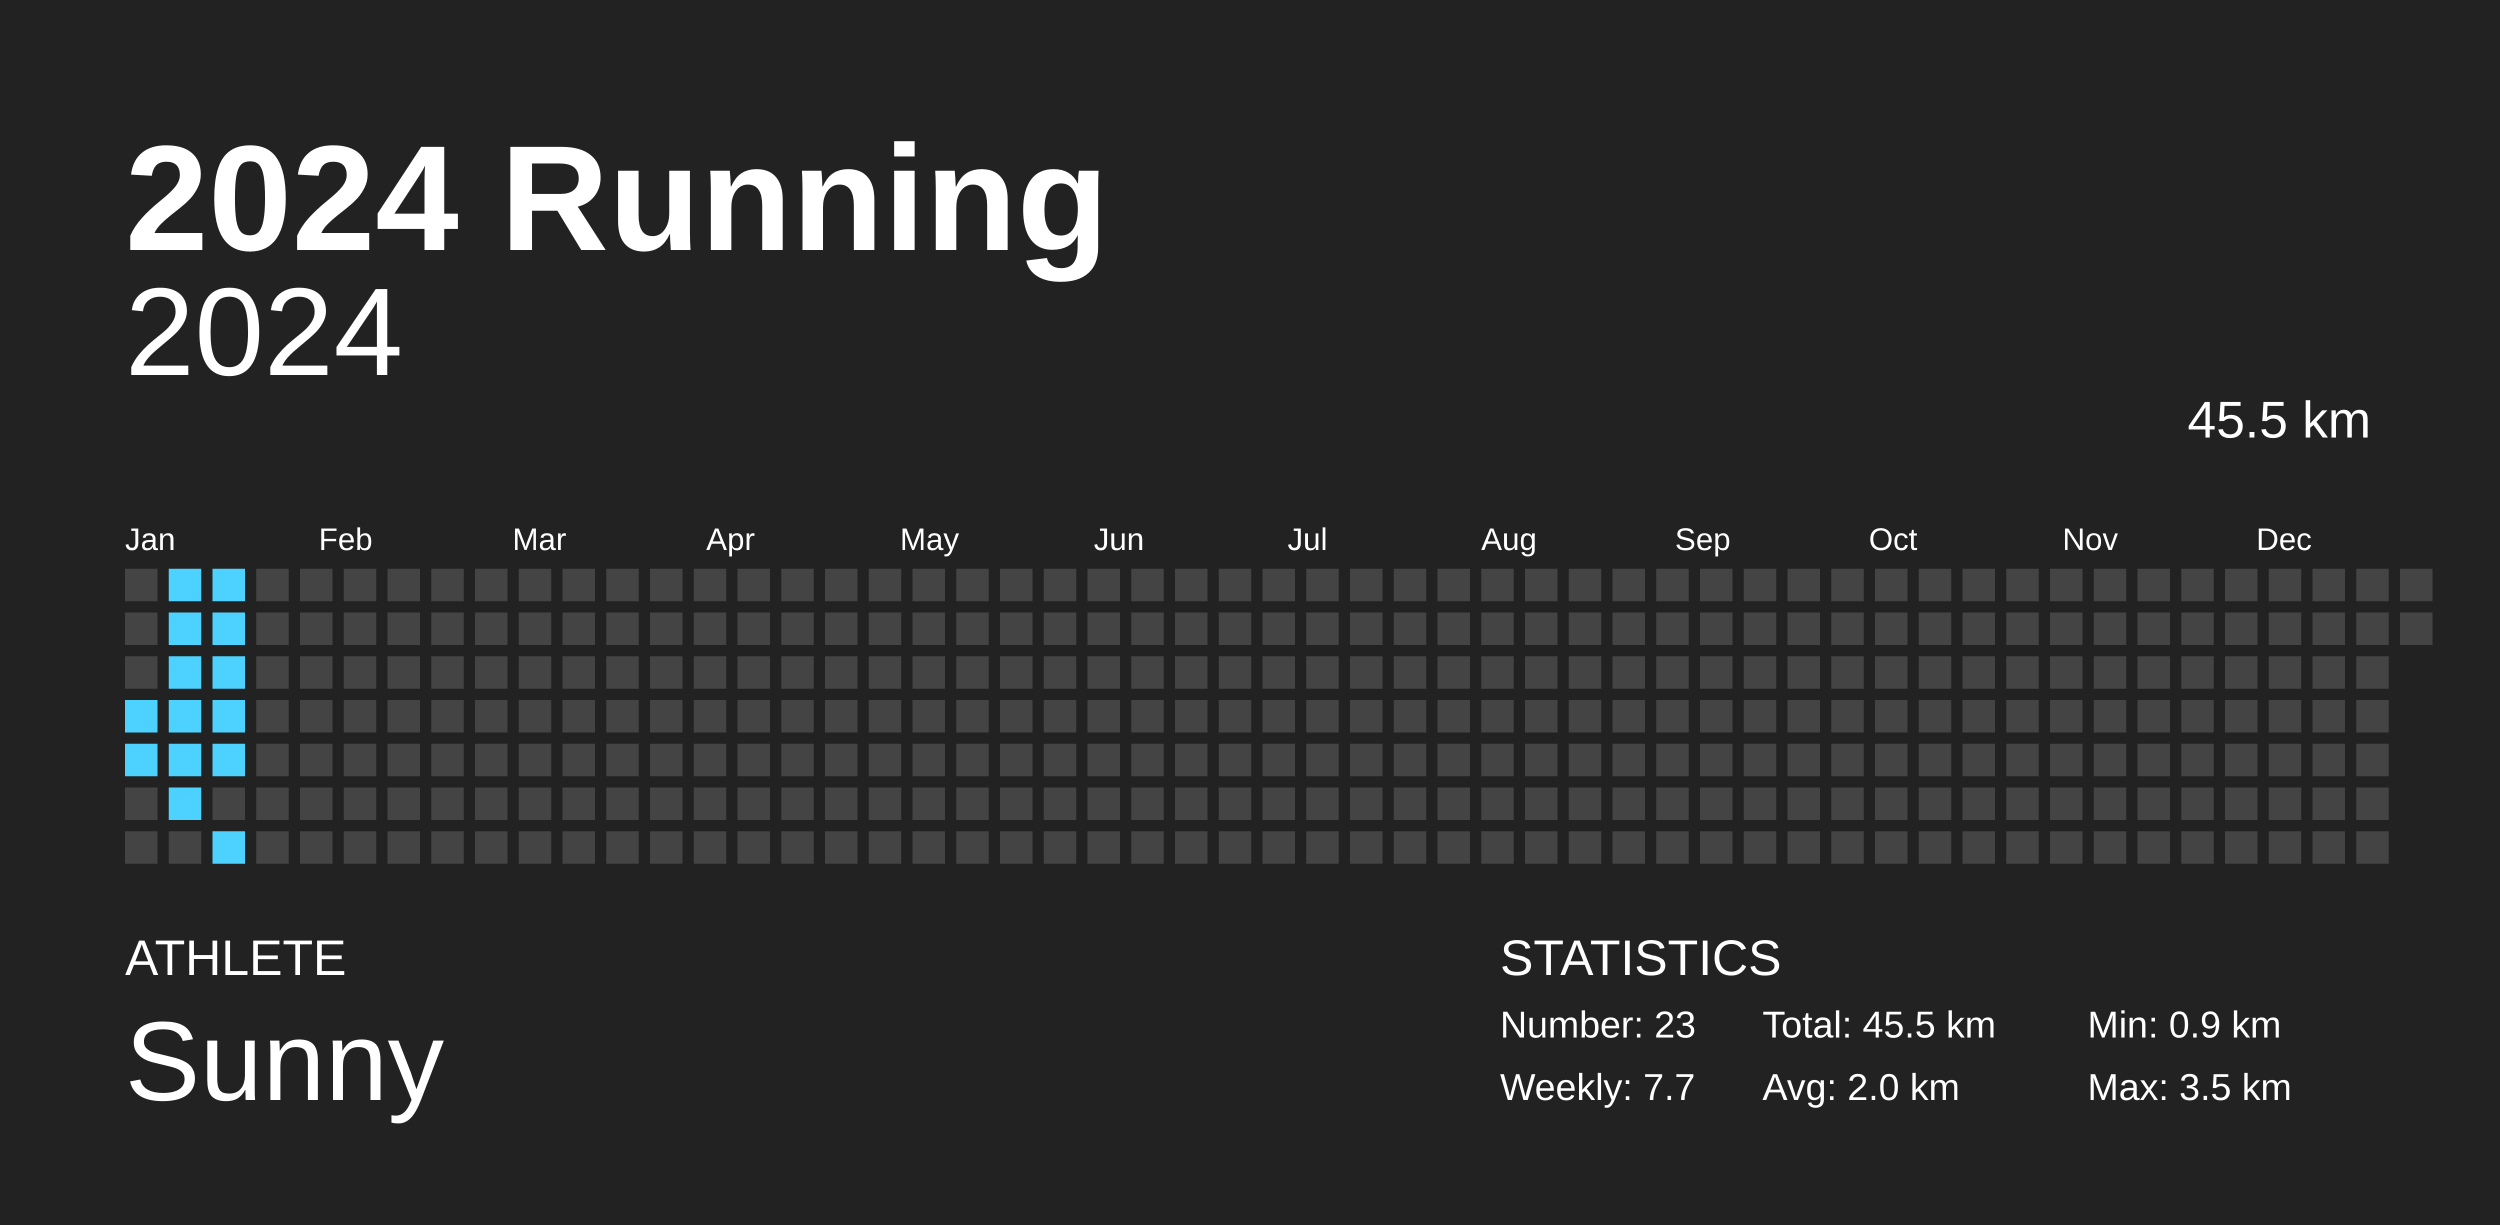
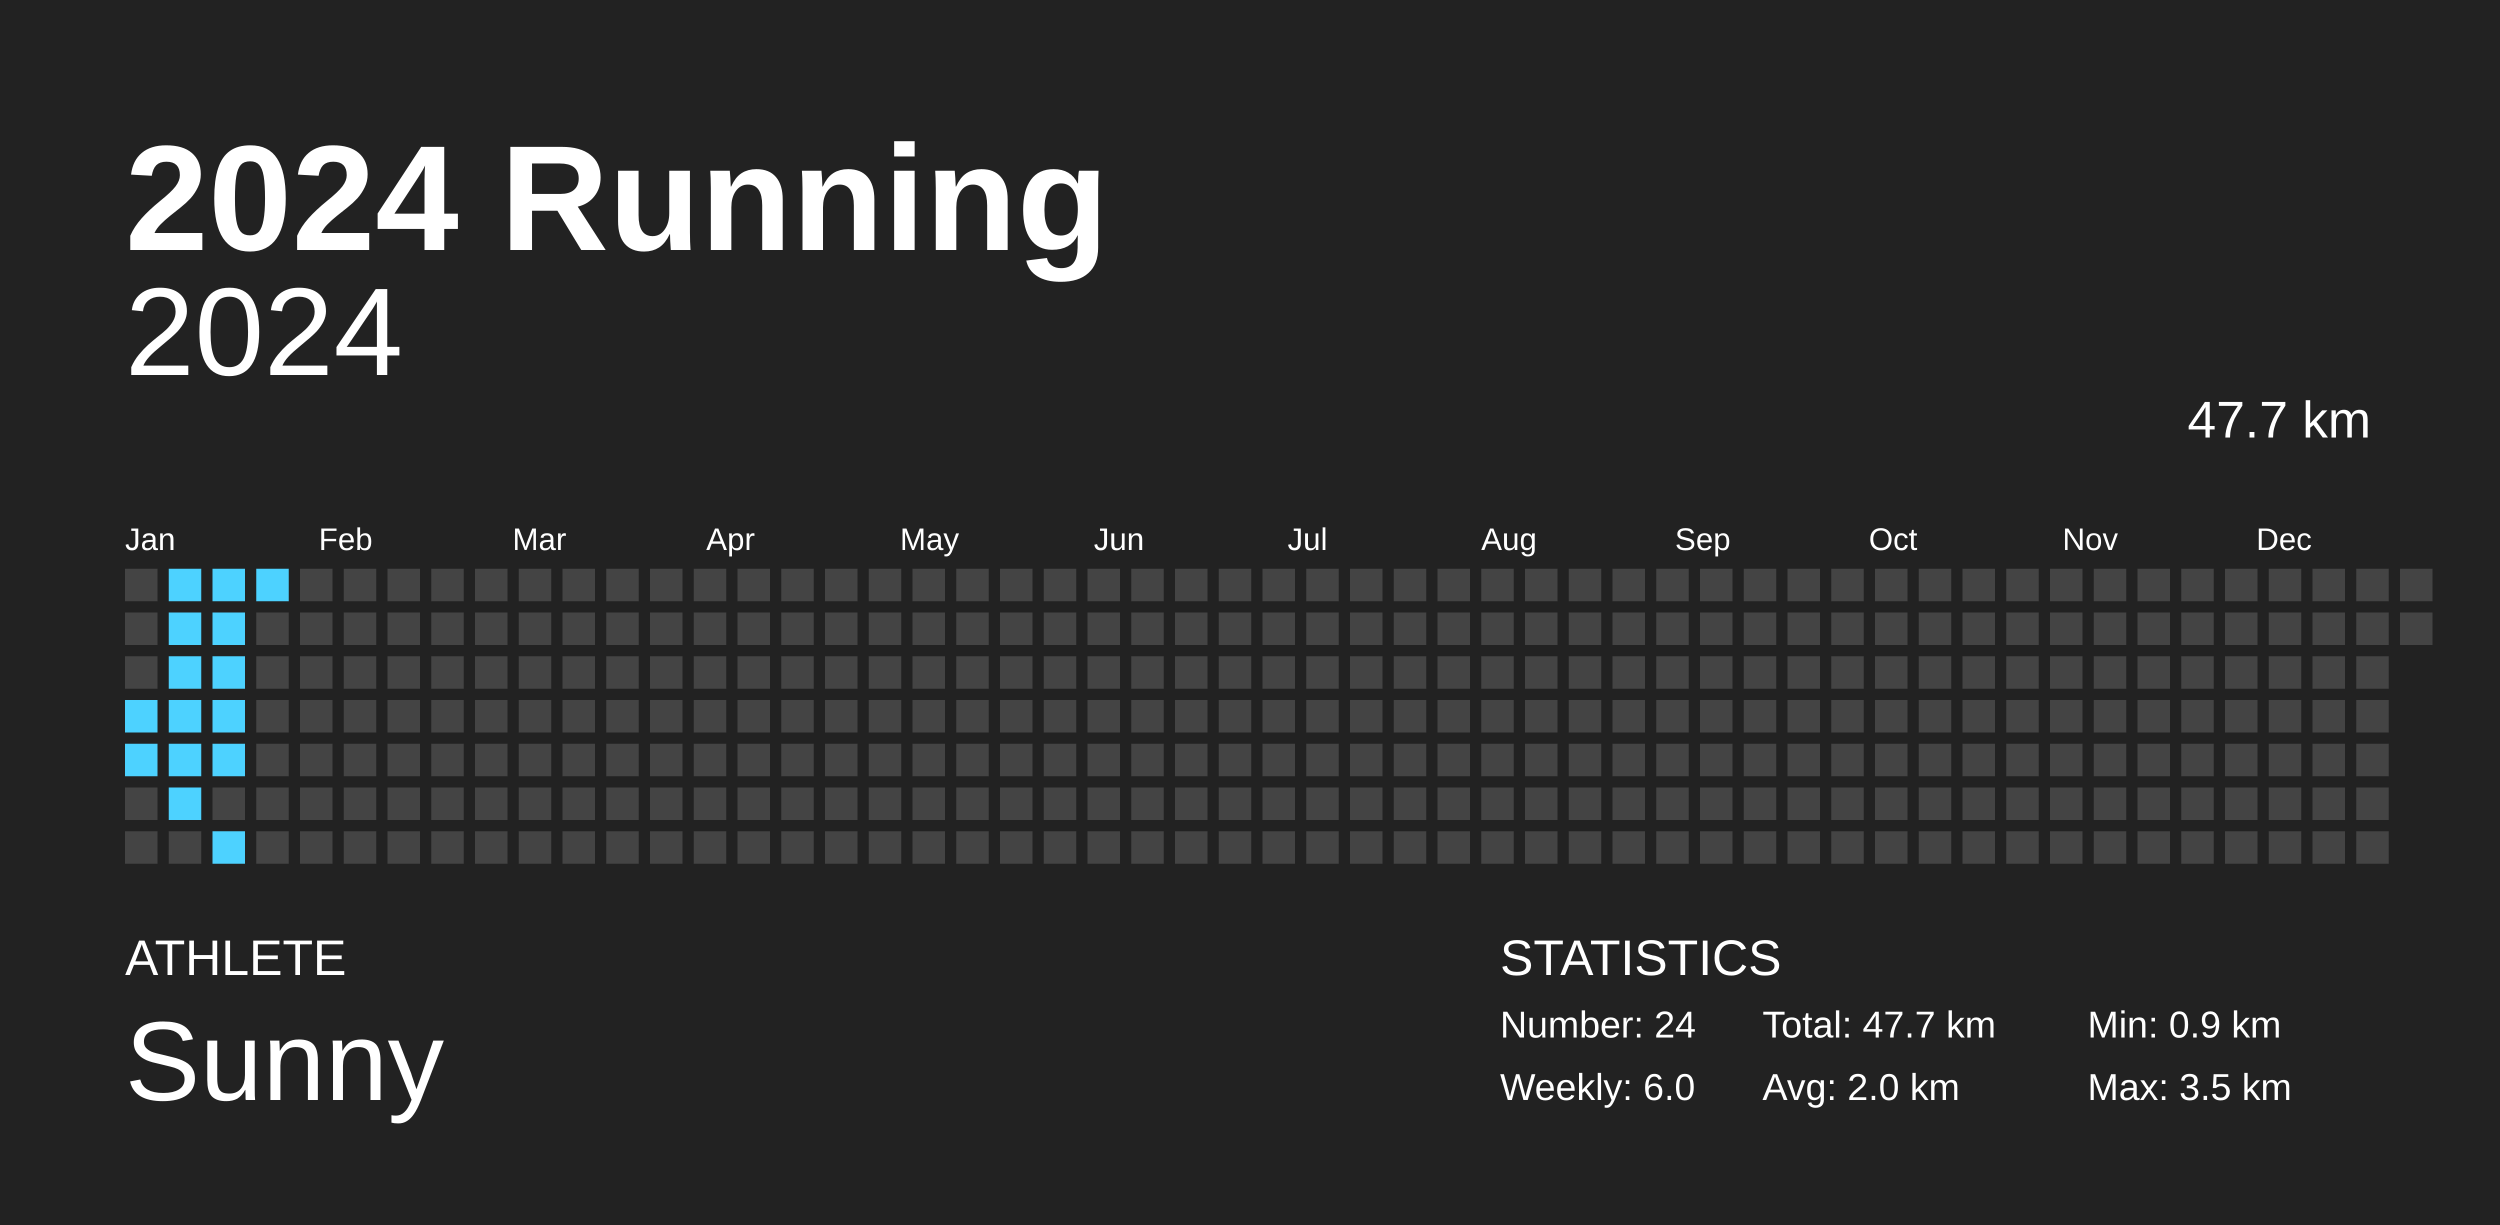
<svg xmlns="http://www.w3.org/2000/svg" baseProfile="full" height="98mm" version="1.1" viewBox="0,0,200,98" width="200mm">
  <defs />
  <rect fill="#222222" height="98" width="200" x="0" y="0" />
  <text fill="#FFFFFF" style="font-size:12px; font-family:Arial; font-weight:bold;" x="10" y="20">2024 Running</text>
  <text fill="#FFFFFF" style="font-size:4px; font-family:Arial" x="10" y="78">ATHLETE</text>
  <text fill="#FFFFFF" style="font-size:9px; font-family:Arial" x="10" y="88">Sunny</text>
  <text fill="#FFFFFF" style="font-size:4px; font-family:Arial" x="120" y="78">STATISTICS</text>
-   <text fill="#FFFFFF" style="font-size:3px; font-family:Arial" x="120" y="83">Number: 23</text>
-   <text fill="#FFFFFF" style="font-size:3px; font-family:Arial" x="120" y="88">Weekly: 7.7</text>
-   <text fill="#FFFFFF" style="font-size:3px; font-family:Arial" x="141" y="83">Total: 45.5 km</text>
+   <text fill="#FFFFFF" style="font-size:3px; font-family:Arial" x="120" y="83">Number: 24</text>
+   <text fill="#FFFFFF" style="font-size:3px; font-family:Arial" x="120" y="88">Weekly: 6.0</text>
+   <text fill="#FFFFFF" style="font-size:3px; font-family:Arial" x="141" y="83">Total: 47.7 km</text>
  <text fill="#FFFFFF" style="font-size:3px; font-family:Arial" x="141" y="88">Avg: 2.0 km</text>
  <text fill="#FFFFFF" style="font-size:3px; font-family:Arial" x="167" y="83">Min: 0.9 km</text>
  <text fill="#FFFFFF" style="font-size:3px; font-family:Arial" x="167" y="88">Max: 3.5 km</text>
  <text alignment-baseline="hanging" fill="#FFFFFF" style="font-size:10.0px; font-family:Arial;" x="10" y="30">2024</text>
-   <text alignment-baseline="hanging" fill="#FFFFFF" style="font-size:4.125px; font-family:Arial;" x="175" y="35">45.5 km</text>
+   <text alignment-baseline="hanging" fill="#FFFFFF" style="font-size:4.125px; font-family:Arial;" x="175" y="35">47.7 km</text>
  <text fill="#FFFFFF" style="font-size:2.5px; font-family:Arial" x="10.0" y="44">Jan</text>
  <text fill="#FFFFFF" style="font-size:2.5px; font-family:Arial" x="25.5" y="44">Feb</text>
  <text fill="#FFFFFF" style="font-size:2.5px; font-family:Arial" x="41.0" y="44">Mar</text>
  <text fill="#FFFFFF" style="font-size:2.5px; font-family:Arial" x="56.5" y="44">Apr</text>
  <text fill="#FFFFFF" style="font-size:2.5px; font-family:Arial" x="72.0" y="44">May</text>
  <text fill="#FFFFFF" style="font-size:2.5px; font-family:Arial" x="87.5" y="44">Jun</text>
  <text fill="#FFFFFF" style="font-size:2.5px; font-family:Arial" x="103.0" y="44">Jul</text>
  <text fill="#FFFFFF" style="font-size:2.5px; font-family:Arial" x="118.5" y="44">Aug</text>
  <text fill="#FFFFFF" style="font-size:2.5px; font-family:Arial" x="134.0" y="44">Sep</text>
  <text fill="#FFFFFF" style="font-size:2.5px; font-family:Arial" x="149.5" y="44">Oct</text>
  <text fill="#FFFFFF" style="font-size:2.5px; font-family:Arial" x="165.0" y="44">Nov</text>
  <text fill="#FFFFFF" style="font-size:2.5px; font-family:Arial" x="180.5" y="44">Dec</text>
  <rect fill="#444444" height="2.6" width="2.6" x="10.0" y="45.5" />
  <rect fill="#444444" height="2.6" width="2.6" x="10.0" y="49.0" />
  <rect fill="#444444" height="2.6" width="2.6" x="10.0" y="52.5" />
  <rect fill="#4dd2ff" height="2.6" width="2.6" x="10.0" y="56.0" />
  <rect fill="#4dd2ff" height="2.6" width="2.6" x="10.0" y="59.5" />
  <rect fill="#444444" height="2.6" width="2.6" x="10.0" y="63.0" />
  <rect fill="#444444" height="2.6" width="2.6" x="10.0" y="66.5" />
  <rect fill="#4dd2ff" height="2.6" width="2.6" x="13.5" y="45.5" />
  <rect fill="#4dd2ff" height="2.6" width="2.6" x="13.5" y="49.0" />
  <rect fill="#4dd2ff" height="2.6" width="2.6" x="13.5" y="52.5" />
  <rect fill="#4dd2ff" height="2.6" width="2.6" x="13.5" y="56.0" />
  <rect fill="#4dd2ff" height="2.6" width="2.6" x="13.5" y="59.5" />
  <rect fill="#4dd2ff" height="2.6" width="2.6" x="13.5" y="63.0" />
  <rect fill="#444444" height="2.6" width="2.6" x="13.5" y="66.5" />
  <rect fill="#4dd2ff" height="2.6" width="2.6" x="17.0" y="45.5" />
  <rect fill="#4dd2ff" height="2.6" width="2.6" x="17.0" y="49.0" />
  <rect fill="#4dd2ff" height="2.6" width="2.6" x="17.0" y="52.5" />
  <rect fill="#4dd2ff" height="2.6" width="2.6" x="17.0" y="56.0" />
  <rect fill="#4dd2ff" height="2.6" width="2.6" x="17.0" y="59.5" />
  <rect fill="#444444" height="2.6" width="2.6" x="17.0" y="63.0" />
  <rect fill="#4dd2ff" height="2.6" width="2.6" x="17.0" y="66.5" />
-   <rect fill="#444444" height="2.6" width="2.6" x="20.5" y="45.5" />
+   <rect fill="#4dd2ff" height="2.6" width="2.6" x="20.5" y="45.5" />
  <rect fill="#444444" height="2.6" width="2.6" x="20.5" y="49.0" />
  <rect fill="#444444" height="2.6" width="2.6" x="20.5" y="52.5" />
  <rect fill="#444444" height="2.6" width="2.6" x="20.5" y="56.0" />
  <rect fill="#444444" height="2.6" width="2.6" x="20.5" y="59.5" />
  <rect fill="#444444" height="2.6" width="2.6" x="20.5" y="63.0" />
  <rect fill="#444444" height="2.6" width="2.6" x="20.5" y="66.5" />
  <rect fill="#444444" height="2.6" width="2.6" x="24.0" y="45.5" />
  <rect fill="#444444" height="2.6" width="2.6" x="24.0" y="49.0" />
  <rect fill="#444444" height="2.6" width="2.6" x="24.0" y="52.5" />
  <rect fill="#444444" height="2.6" width="2.6" x="24.0" y="56.0" />
  <rect fill="#444444" height="2.6" width="2.6" x="24.0" y="59.5" />
  <rect fill="#444444" height="2.6" width="2.6" x="24.0" y="63.0" />
  <rect fill="#444444" height="2.6" width="2.6" x="24.0" y="66.5" />
  <rect fill="#444444" height="2.6" width="2.6" x="27.5" y="45.5" />
  <rect fill="#444444" height="2.6" width="2.6" x="27.5" y="49.0" />
  <rect fill="#444444" height="2.6" width="2.6" x="27.5" y="52.5" />
  <rect fill="#444444" height="2.6" width="2.6" x="27.5" y="56.0" />
  <rect fill="#444444" height="2.6" width="2.6" x="27.5" y="59.5" />
  <rect fill="#444444" height="2.6" width="2.6" x="27.5" y="63.0" />
  <rect fill="#444444" height="2.6" width="2.6" x="27.5" y="66.5" />
  <rect fill="#444444" height="2.6" width="2.6" x="31.0" y="45.5" />
  <rect fill="#444444" height="2.6" width="2.6" x="31.0" y="49.0" />
  <rect fill="#444444" height="2.6" width="2.6" x="31.0" y="52.5" />
  <rect fill="#444444" height="2.6" width="2.6" x="31.0" y="56.0" />
  <rect fill="#444444" height="2.6" width="2.6" x="31.0" y="59.5" />
  <rect fill="#444444" height="2.6" width="2.6" x="31.0" y="63.0" />
  <rect fill="#444444" height="2.6" width="2.6" x="31.0" y="66.5" />
  <rect fill="#444444" height="2.6" width="2.6" x="34.5" y="45.5" />
  <rect fill="#444444" height="2.6" width="2.6" x="34.5" y="49.0" />
  <rect fill="#444444" height="2.6" width="2.6" x="34.5" y="52.5" />
  <rect fill="#444444" height="2.6" width="2.6" x="34.5" y="56.0" />
  <rect fill="#444444" height="2.6" width="2.6" x="34.5" y="59.5" />
  <rect fill="#444444" height="2.6" width="2.6" x="34.5" y="63.0" />
  <rect fill="#444444" height="2.6" width="2.6" x="34.5" y="66.5" />
  <rect fill="#444444" height="2.6" width="2.6" x="38.0" y="45.5" />
  <rect fill="#444444" height="2.6" width="2.6" x="38.0" y="49.0" />
  <rect fill="#444444" height="2.6" width="2.6" x="38.0" y="52.5" />
  <rect fill="#444444" height="2.6" width="2.6" x="38.0" y="56.0" />
  <rect fill="#444444" height="2.6" width="2.6" x="38.0" y="59.5" />
  <rect fill="#444444" height="2.6" width="2.6" x="38.0" y="63.0" />
  <rect fill="#444444" height="2.6" width="2.6" x="38.0" y="66.5" />
  <rect fill="#444444" height="2.6" width="2.6" x="41.5" y="45.5" />
  <rect fill="#444444" height="2.6" width="2.6" x="41.5" y="49.0" />
  <rect fill="#444444" height="2.6" width="2.6" x="41.5" y="52.5" />
  <rect fill="#444444" height="2.6" width="2.6" x="41.5" y="56.0" />
  <rect fill="#444444" height="2.6" width="2.6" x="41.5" y="59.5" />
  <rect fill="#444444" height="2.6" width="2.6" x="41.5" y="63.0" />
  <rect fill="#444444" height="2.6" width="2.6" x="41.5" y="66.5" />
  <rect fill="#444444" height="2.6" width="2.6" x="45.0" y="45.5" />
  <rect fill="#444444" height="2.6" width="2.6" x="45.0" y="49.0" />
  <rect fill="#444444" height="2.6" width="2.6" x="45.0" y="52.5" />
  <rect fill="#444444" height="2.6" width="2.6" x="45.0" y="56.0" />
  <rect fill="#444444" height="2.6" width="2.6" x="45.0" y="59.5" />
  <rect fill="#444444" height="2.6" width="2.6" x="45.0" y="63.0" />
  <rect fill="#444444" height="2.6" width="2.6" x="45.0" y="66.5" />
  <rect fill="#444444" height="2.6" width="2.6" x="48.5" y="45.5" />
  <rect fill="#444444" height="2.6" width="2.6" x="48.5" y="49.0" />
  <rect fill="#444444" height="2.6" width="2.6" x="48.5" y="52.5" />
  <rect fill="#444444" height="2.6" width="2.6" x="48.5" y="56.0" />
  <rect fill="#444444" height="2.6" width="2.6" x="48.5" y="59.5" />
  <rect fill="#444444" height="2.6" width="2.6" x="48.5" y="63.0" />
  <rect fill="#444444" height="2.6" width="2.6" x="48.5" y="66.5" />
  <rect fill="#444444" height="2.6" width="2.6" x="52.0" y="45.5" />
  <rect fill="#444444" height="2.6" width="2.6" x="52.0" y="49.0" />
  <rect fill="#444444" height="2.6" width="2.6" x="52.0" y="52.5" />
  <rect fill="#444444" height="2.6" width="2.6" x="52.0" y="56.0" />
  <rect fill="#444444" height="2.6" width="2.6" x="52.0" y="59.5" />
  <rect fill="#444444" height="2.6" width="2.6" x="52.0" y="63.0" />
  <rect fill="#444444" height="2.6" width="2.6" x="52.0" y="66.5" />
  <rect fill="#444444" height="2.6" width="2.6" x="55.5" y="45.5" />
  <rect fill="#444444" height="2.6" width="2.6" x="55.5" y="49.0" />
  <rect fill="#444444" height="2.6" width="2.6" x="55.5" y="52.5" />
  <rect fill="#444444" height="2.6" width="2.6" x="55.5" y="56.0" />
  <rect fill="#444444" height="2.6" width="2.6" x="55.5" y="59.5" />
  <rect fill="#444444" height="2.6" width="2.6" x="55.5" y="63.0" />
  <rect fill="#444444" height="2.6" width="2.6" x="55.5" y="66.5" />
  <rect fill="#444444" height="2.6" width="2.6" x="59.0" y="45.5" />
  <rect fill="#444444" height="2.6" width="2.6" x="59.0" y="49.0" />
  <rect fill="#444444" height="2.6" width="2.6" x="59.0" y="52.5" />
  <rect fill="#444444" height="2.6" width="2.6" x="59.0" y="56.0" />
  <rect fill="#444444" height="2.6" width="2.6" x="59.0" y="59.5" />
  <rect fill="#444444" height="2.6" width="2.6" x="59.0" y="63.0" />
  <rect fill="#444444" height="2.6" width="2.6" x="59.0" y="66.5" />
  <rect fill="#444444" height="2.6" width="2.6" x="62.5" y="45.5" />
  <rect fill="#444444" height="2.6" width="2.6" x="62.5" y="49.0" />
  <rect fill="#444444" height="2.6" width="2.6" x="62.5" y="52.5" />
  <rect fill="#444444" height="2.6" width="2.6" x="62.5" y="56.0" />
  <rect fill="#444444" height="2.6" width="2.6" x="62.5" y="59.5" />
  <rect fill="#444444" height="2.6" width="2.6" x="62.5" y="63.0" />
  <rect fill="#444444" height="2.6" width="2.6" x="62.5" y="66.5" />
  <rect fill="#444444" height="2.6" width="2.6" x="66.0" y="45.5" />
  <rect fill="#444444" height="2.6" width="2.6" x="66.0" y="49.0" />
  <rect fill="#444444" height="2.6" width="2.6" x="66.0" y="52.5" />
  <rect fill="#444444" height="2.6" width="2.6" x="66.0" y="56.0" />
  <rect fill="#444444" height="2.6" width="2.6" x="66.0" y="59.5" />
  <rect fill="#444444" height="2.6" width="2.6" x="66.0" y="63.0" />
  <rect fill="#444444" height="2.6" width="2.6" x="66.0" y="66.5" />
  <rect fill="#444444" height="2.6" width="2.6" x="69.5" y="45.5" />
  <rect fill="#444444" height="2.6" width="2.6" x="69.5" y="49.0" />
  <rect fill="#444444" height="2.6" width="2.6" x="69.5" y="52.5" />
  <rect fill="#444444" height="2.6" width="2.6" x="69.5" y="56.0" />
  <rect fill="#444444" height="2.6" width="2.6" x="69.5" y="59.5" />
  <rect fill="#444444" height="2.6" width="2.6" x="69.5" y="63.0" />
  <rect fill="#444444" height="2.6" width="2.6" x="69.5" y="66.5" />
  <rect fill="#444444" height="2.6" width="2.6" x="73.0" y="45.5" />
  <rect fill="#444444" height="2.6" width="2.6" x="73.0" y="49.0" />
  <rect fill="#444444" height="2.6" width="2.6" x="73.0" y="52.5" />
  <rect fill="#444444" height="2.6" width="2.6" x="73.0" y="56.0" />
  <rect fill="#444444" height="2.6" width="2.6" x="73.0" y="59.5" />
  <rect fill="#444444" height="2.6" width="2.6" x="73.0" y="63.0" />
  <rect fill="#444444" height="2.6" width="2.6" x="73.0" y="66.5" />
  <rect fill="#444444" height="2.6" width="2.6" x="76.5" y="45.5" />
  <rect fill="#444444" height="2.6" width="2.6" x="76.5" y="49.0" />
  <rect fill="#444444" height="2.6" width="2.6" x="76.5" y="52.5" />
  <rect fill="#444444" height="2.6" width="2.6" x="76.5" y="56.0" />
  <rect fill="#444444" height="2.6" width="2.6" x="76.5" y="59.5" />
  <rect fill="#444444" height="2.6" width="2.6" x="76.5" y="63.0" />
  <rect fill="#444444" height="2.6" width="2.6" x="76.5" y="66.5" />
  <rect fill="#444444" height="2.6" width="2.6" x="80.0" y="45.5" />
  <rect fill="#444444" height="2.6" width="2.6" x="80.0" y="49.0" />
  <rect fill="#444444" height="2.6" width="2.6" x="80.0" y="52.5" />
  <rect fill="#444444" height="2.6" width="2.6" x="80.0" y="56.0" />
  <rect fill="#444444" height="2.6" width="2.6" x="80.0" y="59.5" />
  <rect fill="#444444" height="2.6" width="2.6" x="80.0" y="63.0" />
  <rect fill="#444444" height="2.6" width="2.6" x="80.0" y="66.5" />
  <rect fill="#444444" height="2.6" width="2.6" x="83.5" y="45.5" />
  <rect fill="#444444" height="2.6" width="2.6" x="83.5" y="49.0" />
  <rect fill="#444444" height="2.6" width="2.6" x="83.5" y="52.5" />
  <rect fill="#444444" height="2.6" width="2.6" x="83.5" y="56.0" />
  <rect fill="#444444" height="2.6" width="2.6" x="83.5" y="59.5" />
  <rect fill="#444444" height="2.6" width="2.6" x="83.5" y="63.0" />
  <rect fill="#444444" height="2.6" width="2.6" x="83.5" y="66.5" />
  <rect fill="#444444" height="2.6" width="2.6" x="87.0" y="45.5" />
  <rect fill="#444444" height="2.6" width="2.6" x="87.0" y="49.0" />
  <rect fill="#444444" height="2.6" width="2.6" x="87.0" y="52.5" />
  <rect fill="#444444" height="2.6" width="2.6" x="87.0" y="56.0" />
  <rect fill="#444444" height="2.6" width="2.6" x="87.0" y="59.5" />
  <rect fill="#444444" height="2.6" width="2.6" x="87.0" y="63.0" />
  <rect fill="#444444" height="2.6" width="2.6" x="87.0" y="66.5" />
  <rect fill="#444444" height="2.6" width="2.6" x="90.5" y="45.5" />
  <rect fill="#444444" height="2.6" width="2.6" x="90.5" y="49.0" />
  <rect fill="#444444" height="2.6" width="2.6" x="90.5" y="52.5" />
  <rect fill="#444444" height="2.6" width="2.6" x="90.5" y="56.0" />
  <rect fill="#444444" height="2.6" width="2.6" x="90.5" y="59.5" />
  <rect fill="#444444" height="2.6" width="2.6" x="90.5" y="63.0" />
  <rect fill="#444444" height="2.6" width="2.6" x="90.5" y="66.5" />
  <rect fill="#444444" height="2.6" width="2.6" x="94.0" y="45.5" />
  <rect fill="#444444" height="2.6" width="2.6" x="94.0" y="49.0" />
  <rect fill="#444444" height="2.6" width="2.6" x="94.0" y="52.5" />
  <rect fill="#444444" height="2.6" width="2.6" x="94.0" y="56.0" />
  <rect fill="#444444" height="2.6" width="2.6" x="94.0" y="59.5" />
  <rect fill="#444444" height="2.6" width="2.6" x="94.0" y="63.0" />
  <rect fill="#444444" height="2.6" width="2.6" x="94.0" y="66.5" />
  <rect fill="#444444" height="2.6" width="2.6" x="97.5" y="45.5" />
  <rect fill="#444444" height="2.6" width="2.6" x="97.5" y="49.0" />
  <rect fill="#444444" height="2.6" width="2.6" x="97.5" y="52.5" />
  <rect fill="#444444" height="2.6" width="2.6" x="97.5" y="56.0" />
  <rect fill="#444444" height="2.6" width="2.6" x="97.5" y="59.5" />
  <rect fill="#444444" height="2.6" width="2.6" x="97.5" y="63.0" />
  <rect fill="#444444" height="2.6" width="2.6" x="97.5" y="66.5" />
  <rect fill="#444444" height="2.6" width="2.6" x="101.0" y="45.5" />
  <rect fill="#444444" height="2.6" width="2.6" x="101.0" y="49.0" />
  <rect fill="#444444" height="2.6" width="2.6" x="101.0" y="52.5" />
  <rect fill="#444444" height="2.6" width="2.6" x="101.0" y="56.0" />
  <rect fill="#444444" height="2.6" width="2.6" x="101.0" y="59.5" />
  <rect fill="#444444" height="2.6" width="2.6" x="101.0" y="63.0" />
  <rect fill="#444444" height="2.6" width="2.6" x="101.0" y="66.5" />
  <rect fill="#444444" height="2.6" width="2.6" x="104.5" y="45.5" />
  <rect fill="#444444" height="2.6" width="2.6" x="104.5" y="49.0" />
  <rect fill="#444444" height="2.6" width="2.6" x="104.5" y="52.5" />
  <rect fill="#444444" height="2.6" width="2.6" x="104.5" y="56.0" />
  <rect fill="#444444" height="2.6" width="2.6" x="104.5" y="59.5" />
  <rect fill="#444444" height="2.6" width="2.6" x="104.5" y="63.0" />
  <rect fill="#444444" height="2.6" width="2.6" x="104.5" y="66.5" />
  <rect fill="#444444" height="2.6" width="2.6" x="108.0" y="45.5" />
  <rect fill="#444444" height="2.6" width="2.6" x="108.0" y="49.0" />
  <rect fill="#444444" height="2.6" width="2.6" x="108.0" y="52.5" />
  <rect fill="#444444" height="2.6" width="2.6" x="108.0" y="56.0" />
  <rect fill="#444444" height="2.6" width="2.6" x="108.0" y="59.5" />
  <rect fill="#444444" height="2.6" width="2.6" x="108.0" y="63.0" />
  <rect fill="#444444" height="2.6" width="2.6" x="108.0" y="66.5" />
  <rect fill="#444444" height="2.6" width="2.6" x="111.5" y="45.5" />
  <rect fill="#444444" height="2.6" width="2.6" x="111.5" y="49.0" />
  <rect fill="#444444" height="2.6" width="2.6" x="111.5" y="52.5" />
  <rect fill="#444444" height="2.6" width="2.6" x="111.5" y="56.0" />
  <rect fill="#444444" height="2.6" width="2.6" x="111.5" y="59.5" />
  <rect fill="#444444" height="2.6" width="2.6" x="111.5" y="63.0" />
  <rect fill="#444444" height="2.6" width="2.6" x="111.5" y="66.5" />
  <rect fill="#444444" height="2.6" width="2.6" x="115.0" y="45.5" />
  <rect fill="#444444" height="2.6" width="2.6" x="115.0" y="49.0" />
  <rect fill="#444444" height="2.6" width="2.6" x="115.0" y="52.5" />
  <rect fill="#444444" height="2.6" width="2.6" x="115.0" y="56.0" />
  <rect fill="#444444" height="2.6" width="2.6" x="115.0" y="59.5" />
  <rect fill="#444444" height="2.6" width="2.6" x="115.0" y="63.0" />
  <rect fill="#444444" height="2.6" width="2.6" x="115.0" y="66.5" />
  <rect fill="#444444" height="2.6" width="2.6" x="118.5" y="45.5" />
  <rect fill="#444444" height="2.6" width="2.6" x="118.5" y="49.0" />
  <rect fill="#444444" height="2.6" width="2.6" x="118.5" y="52.5" />
  <rect fill="#444444" height="2.6" width="2.6" x="118.5" y="56.0" />
  <rect fill="#444444" height="2.6" width="2.6" x="118.5" y="59.5" />
  <rect fill="#444444" height="2.6" width="2.6" x="118.5" y="63.0" />
  <rect fill="#444444" height="2.6" width="2.6" x="118.5" y="66.5" />
  <rect fill="#444444" height="2.6" width="2.6" x="122.0" y="45.5" />
  <rect fill="#444444" height="2.6" width="2.6" x="122.0" y="49.0" />
  <rect fill="#444444" height="2.6" width="2.6" x="122.0" y="52.5" />
  <rect fill="#444444" height="2.6" width="2.6" x="122.0" y="56.0" />
  <rect fill="#444444" height="2.6" width="2.6" x="122.0" y="59.5" />
  <rect fill="#444444" height="2.6" width="2.6" x="122.0" y="63.0" />
  <rect fill="#444444" height="2.6" width="2.6" x="122.0" y="66.5" />
  <rect fill="#444444" height="2.6" width="2.6" x="125.5" y="45.5" />
  <rect fill="#444444" height="2.6" width="2.6" x="125.5" y="49.0" />
  <rect fill="#444444" height="2.6" width="2.6" x="125.5" y="52.5" />
  <rect fill="#444444" height="2.6" width="2.6" x="125.5" y="56.0" />
  <rect fill="#444444" height="2.6" width="2.6" x="125.5" y="59.5" />
  <rect fill="#444444" height="2.6" width="2.6" x="125.5" y="63.0" />
  <rect fill="#444444" height="2.6" width="2.6" x="125.5" y="66.5" />
  <rect fill="#444444" height="2.6" width="2.6" x="129.0" y="45.5" />
  <rect fill="#444444" height="2.6" width="2.6" x="129.0" y="49.0" />
  <rect fill="#444444" height="2.6" width="2.6" x="129.0" y="52.5" />
  <rect fill="#444444" height="2.6" width="2.6" x="129.0" y="56.0" />
  <rect fill="#444444" height="2.6" width="2.6" x="129.0" y="59.5" />
  <rect fill="#444444" height="2.6" width="2.6" x="129.0" y="63.0" />
  <rect fill="#444444" height="2.6" width="2.6" x="129.0" y="66.5" />
  <rect fill="#444444" height="2.6" width="2.6" x="132.5" y="45.5" />
  <rect fill="#444444" height="2.6" width="2.6" x="132.5" y="49.0" />
  <rect fill="#444444" height="2.6" width="2.6" x="132.5" y="52.5" />
  <rect fill="#444444" height="2.6" width="2.6" x="132.5" y="56.0" />
  <rect fill="#444444" height="2.6" width="2.6" x="132.5" y="59.5" />
  <rect fill="#444444" height="2.6" width="2.6" x="132.5" y="63.0" />
  <rect fill="#444444" height="2.6" width="2.6" x="132.5" y="66.5" />
  <rect fill="#444444" height="2.6" width="2.6" x="136.0" y="45.5" />
  <rect fill="#444444" height="2.6" width="2.6" x="136.0" y="49.0" />
  <rect fill="#444444" height="2.6" width="2.6" x="136.0" y="52.5" />
  <rect fill="#444444" height="2.6" width="2.6" x="136.0" y="56.0" />
  <rect fill="#444444" height="2.6" width="2.6" x="136.0" y="59.5" />
  <rect fill="#444444" height="2.6" width="2.6" x="136.0" y="63.0" />
  <rect fill="#444444" height="2.6" width="2.6" x="136.0" y="66.5" />
  <rect fill="#444444" height="2.6" width="2.6" x="139.5" y="45.5" />
  <rect fill="#444444" height="2.6" width="2.6" x="139.5" y="49.0" />
  <rect fill="#444444" height="2.6" width="2.6" x="139.5" y="52.5" />
  <rect fill="#444444" height="2.6" width="2.6" x="139.5" y="56.0" />
  <rect fill="#444444" height="2.6" width="2.6" x="139.5" y="59.5" />
  <rect fill="#444444" height="2.6" width="2.6" x="139.5" y="63.0" />
  <rect fill="#444444" height="2.6" width="2.6" x="139.5" y="66.5" />
  <rect fill="#444444" height="2.6" width="2.6" x="143.0" y="45.5" />
  <rect fill="#444444" height="2.6" width="2.6" x="143.0" y="49.0" />
  <rect fill="#444444" height="2.6" width="2.6" x="143.0" y="52.5" />
  <rect fill="#444444" height="2.6" width="2.6" x="143.0" y="56.0" />
  <rect fill="#444444" height="2.6" width="2.6" x="143.0" y="59.5" />
  <rect fill="#444444" height="2.6" width="2.6" x="143.0" y="63.0" />
  <rect fill="#444444" height="2.6" width="2.6" x="143.0" y="66.5" />
  <rect fill="#444444" height="2.6" width="2.6" x="146.5" y="45.5" />
  <rect fill="#444444" height="2.6" width="2.6" x="146.5" y="49.0" />
  <rect fill="#444444" height="2.6" width="2.6" x="146.5" y="52.5" />
  <rect fill="#444444" height="2.6" width="2.6" x="146.5" y="56.0" />
  <rect fill="#444444" height="2.6" width="2.6" x="146.5" y="59.5" />
  <rect fill="#444444" height="2.6" width="2.6" x="146.5" y="63.0" />
  <rect fill="#444444" height="2.6" width="2.6" x="146.5" y="66.5" />
  <rect fill="#444444" height="2.6" width="2.6" x="150.0" y="45.5" />
  <rect fill="#444444" height="2.6" width="2.6" x="150.0" y="49.0" />
  <rect fill="#444444" height="2.6" width="2.6" x="150.0" y="52.5" />
  <rect fill="#444444" height="2.6" width="2.6" x="150.0" y="56.0" />
  <rect fill="#444444" height="2.6" width="2.6" x="150.0" y="59.5" />
  <rect fill="#444444" height="2.6" width="2.6" x="150.0" y="63.0" />
  <rect fill="#444444" height="2.6" width="2.6" x="150.0" y="66.5" />
  <rect fill="#444444" height="2.6" width="2.6" x="153.5" y="45.5" />
  <rect fill="#444444" height="2.6" width="2.6" x="153.5" y="49.0" />
  <rect fill="#444444" height="2.6" width="2.6" x="153.5" y="52.5" />
  <rect fill="#444444" height="2.6" width="2.6" x="153.5" y="56.0" />
  <rect fill="#444444" height="2.6" width="2.6" x="153.5" y="59.5" />
  <rect fill="#444444" height="2.6" width="2.6" x="153.5" y="63.0" />
  <rect fill="#444444" height="2.6" width="2.6" x="153.5" y="66.5" />
  <rect fill="#444444" height="2.6" width="2.6" x="157.0" y="45.5" />
  <rect fill="#444444" height="2.6" width="2.6" x="157.0" y="49.0" />
  <rect fill="#444444" height="2.6" width="2.6" x="157.0" y="52.5" />
  <rect fill="#444444" height="2.6" width="2.6" x="157.0" y="56.0" />
  <rect fill="#444444" height="2.6" width="2.6" x="157.0" y="59.5" />
  <rect fill="#444444" height="2.6" width="2.6" x="157.0" y="63.0" />
  <rect fill="#444444" height="2.6" width="2.6" x="157.0" y="66.5" />
  <rect fill="#444444" height="2.6" width="2.6" x="160.5" y="45.5" />
  <rect fill="#444444" height="2.6" width="2.6" x="160.5" y="49.0" />
  <rect fill="#444444" height="2.6" width="2.6" x="160.5" y="52.5" />
  <rect fill="#444444" height="2.6" width="2.6" x="160.5" y="56.0" />
  <rect fill="#444444" height="2.6" width="2.6" x="160.5" y="59.5" />
  <rect fill="#444444" height="2.6" width="2.6" x="160.5" y="63.0" />
  <rect fill="#444444" height="2.6" width="2.6" x="160.5" y="66.5" />
  <rect fill="#444444" height="2.6" width="2.6" x="164.0" y="45.5" />
  <rect fill="#444444" height="2.6" width="2.6" x="164.0" y="49.0" />
  <rect fill="#444444" height="2.6" width="2.6" x="164.0" y="52.5" />
  <rect fill="#444444" height="2.6" width="2.6" x="164.0" y="56.0" />
  <rect fill="#444444" height="2.6" width="2.6" x="164.0" y="59.5" />
  <rect fill="#444444" height="2.6" width="2.6" x="164.0" y="63.0" />
  <rect fill="#444444" height="2.6" width="2.6" x="164.0" y="66.5" />
  <rect fill="#444444" height="2.6" width="2.6" x="167.5" y="45.5" />
  <rect fill="#444444" height="2.6" width="2.6" x="167.5" y="49.0" />
  <rect fill="#444444" height="2.6" width="2.6" x="167.5" y="52.5" />
  <rect fill="#444444" height="2.6" width="2.6" x="167.5" y="56.0" />
  <rect fill="#444444" height="2.6" width="2.6" x="167.5" y="59.5" />
  <rect fill="#444444" height="2.6" width="2.6" x="167.5" y="63.0" />
  <rect fill="#444444" height="2.6" width="2.6" x="167.5" y="66.5" />
  <rect fill="#444444" height="2.6" width="2.6" x="171.0" y="45.5" />
  <rect fill="#444444" height="2.6" width="2.6" x="171.0" y="49.0" />
  <rect fill="#444444" height="2.6" width="2.6" x="171.0" y="52.5" />
  <rect fill="#444444" height="2.6" width="2.6" x="171.0" y="56.0" />
  <rect fill="#444444" height="2.6" width="2.6" x="171.0" y="59.5" />
  <rect fill="#444444" height="2.6" width="2.6" x="171.0" y="63.0" />
  <rect fill="#444444" height="2.6" width="2.6" x="171.0" y="66.5" />
  <rect fill="#444444" height="2.6" width="2.6" x="174.5" y="45.5" />
  <rect fill="#444444" height="2.6" width="2.6" x="174.5" y="49.0" />
  <rect fill="#444444" height="2.6" width="2.6" x="174.5" y="52.5" />
  <rect fill="#444444" height="2.6" width="2.6" x="174.5" y="56.0" />
  <rect fill="#444444" height="2.6" width="2.6" x="174.5" y="59.5" />
  <rect fill="#444444" height="2.6" width="2.6" x="174.5" y="63.0" />
  <rect fill="#444444" height="2.6" width="2.6" x="174.5" y="66.5" />
  <rect fill="#444444" height="2.6" width="2.6" x="178.0" y="45.5" />
  <rect fill="#444444" height="2.6" width="2.6" x="178.0" y="49.0" />
  <rect fill="#444444" height="2.6" width="2.6" x="178.0" y="52.5" />
  <rect fill="#444444" height="2.6" width="2.6" x="178.0" y="56.0" />
  <rect fill="#444444" height="2.6" width="2.6" x="178.0" y="59.5" />
  <rect fill="#444444" height="2.6" width="2.6" x="178.0" y="63.0" />
  <rect fill="#444444" height="2.6" width="2.6" x="178.0" y="66.5" />
  <rect fill="#444444" height="2.6" width="2.6" x="181.5" y="45.5" />
  <rect fill="#444444" height="2.6" width="2.6" x="181.5" y="49.0" />
  <rect fill="#444444" height="2.6" width="2.6" x="181.5" y="52.5" />
  <rect fill="#444444" height="2.6" width="2.6" x="181.5" y="56.0" />
  <rect fill="#444444" height="2.6" width="2.6" x="181.5" y="59.5" />
  <rect fill="#444444" height="2.6" width="2.6" x="181.5" y="63.0" />
  <rect fill="#444444" height="2.6" width="2.6" x="181.5" y="66.5" />
  <rect fill="#444444" height="2.6" width="2.6" x="185.0" y="45.5" />
  <rect fill="#444444" height="2.6" width="2.6" x="185.0" y="49.0" />
  <rect fill="#444444" height="2.6" width="2.6" x="185.0" y="52.5" />
  <rect fill="#444444" height="2.6" width="2.6" x="185.0" y="56.0" />
  <rect fill="#444444" height="2.6" width="2.6" x="185.0" y="59.5" />
  <rect fill="#444444" height="2.6" width="2.6" x="185.0" y="63.0" />
  <rect fill="#444444" height="2.6" width="2.6" x="185.0" y="66.5" />
  <rect fill="#444444" height="2.6" width="2.6" x="188.5" y="45.5" />
  <rect fill="#444444" height="2.6" width="2.6" x="188.5" y="49.0" />
  <rect fill="#444444" height="2.6" width="2.6" x="188.5" y="52.5" />
  <rect fill="#444444" height="2.6" width="2.6" x="188.5" y="56.0" />
  <rect fill="#444444" height="2.6" width="2.6" x="188.5" y="59.5" />
  <rect fill="#444444" height="2.6" width="2.6" x="188.5" y="63.0" />
  <rect fill="#444444" height="2.6" width="2.6" x="188.5" y="66.5" />
  <rect fill="#444444" height="2.6" width="2.6" x="192.0" y="45.5" />
  <rect fill="#444444" height="2.6" width="2.6" x="192.0" y="49.0" />
</svg>
